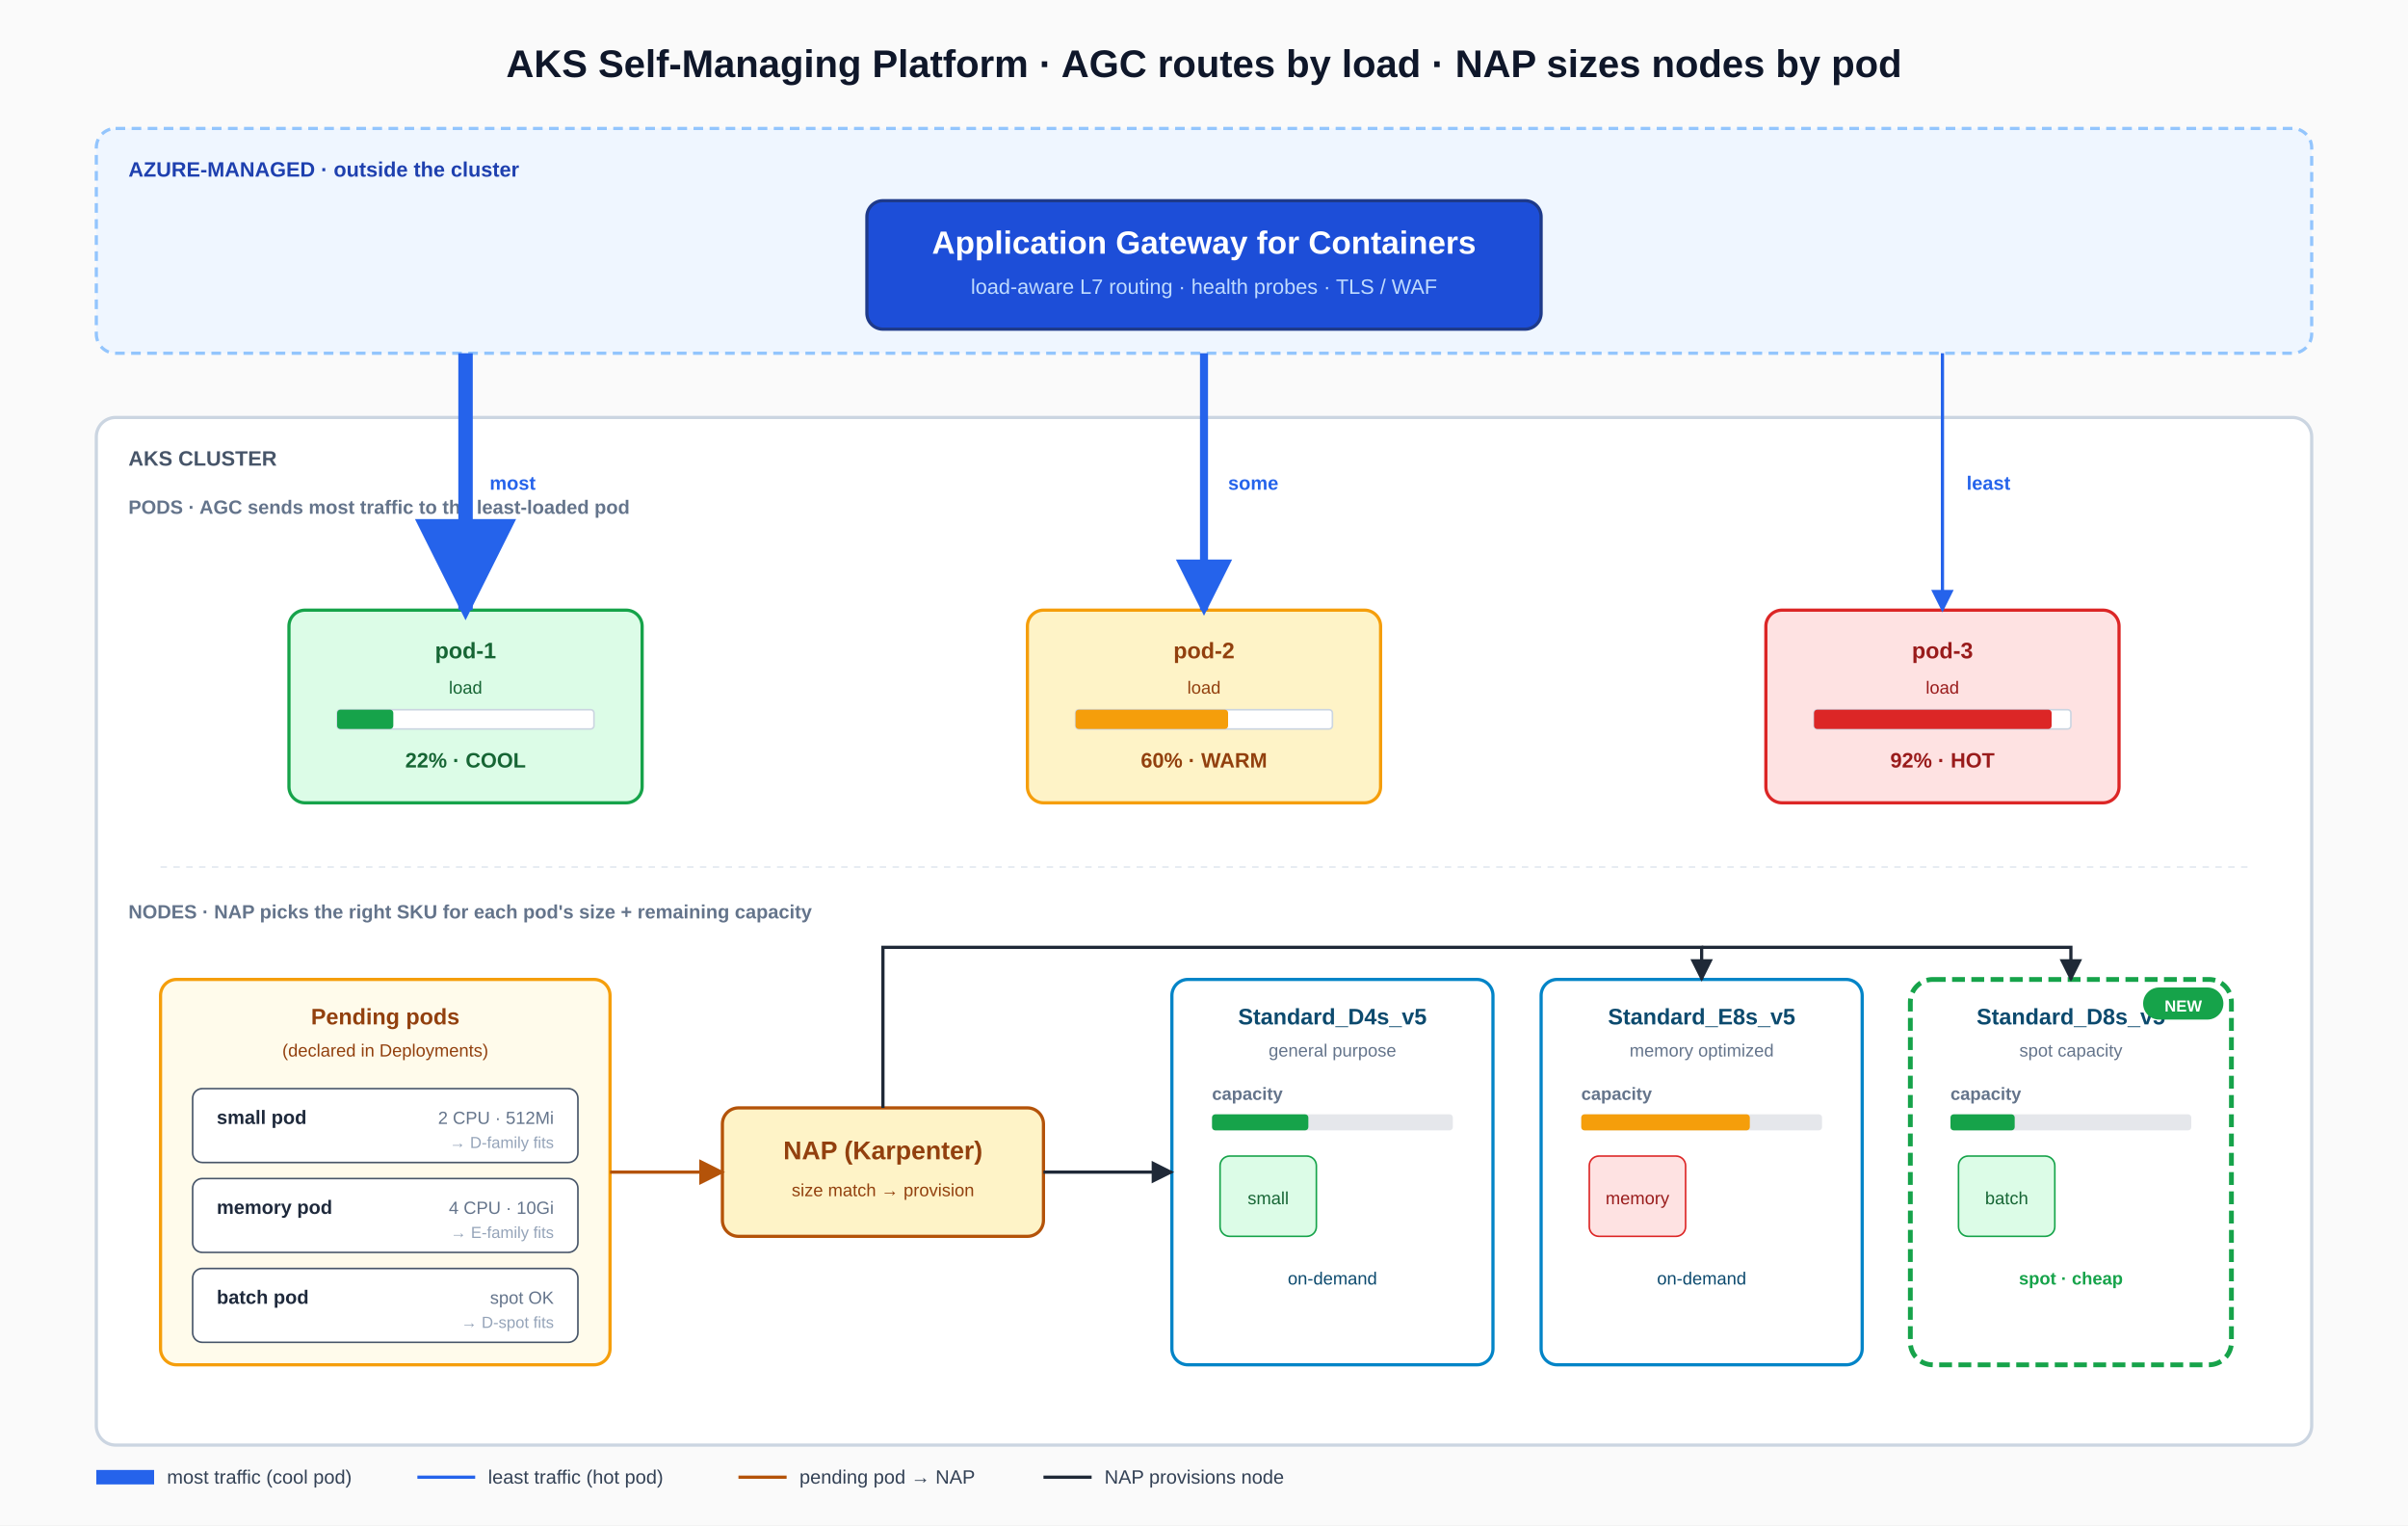
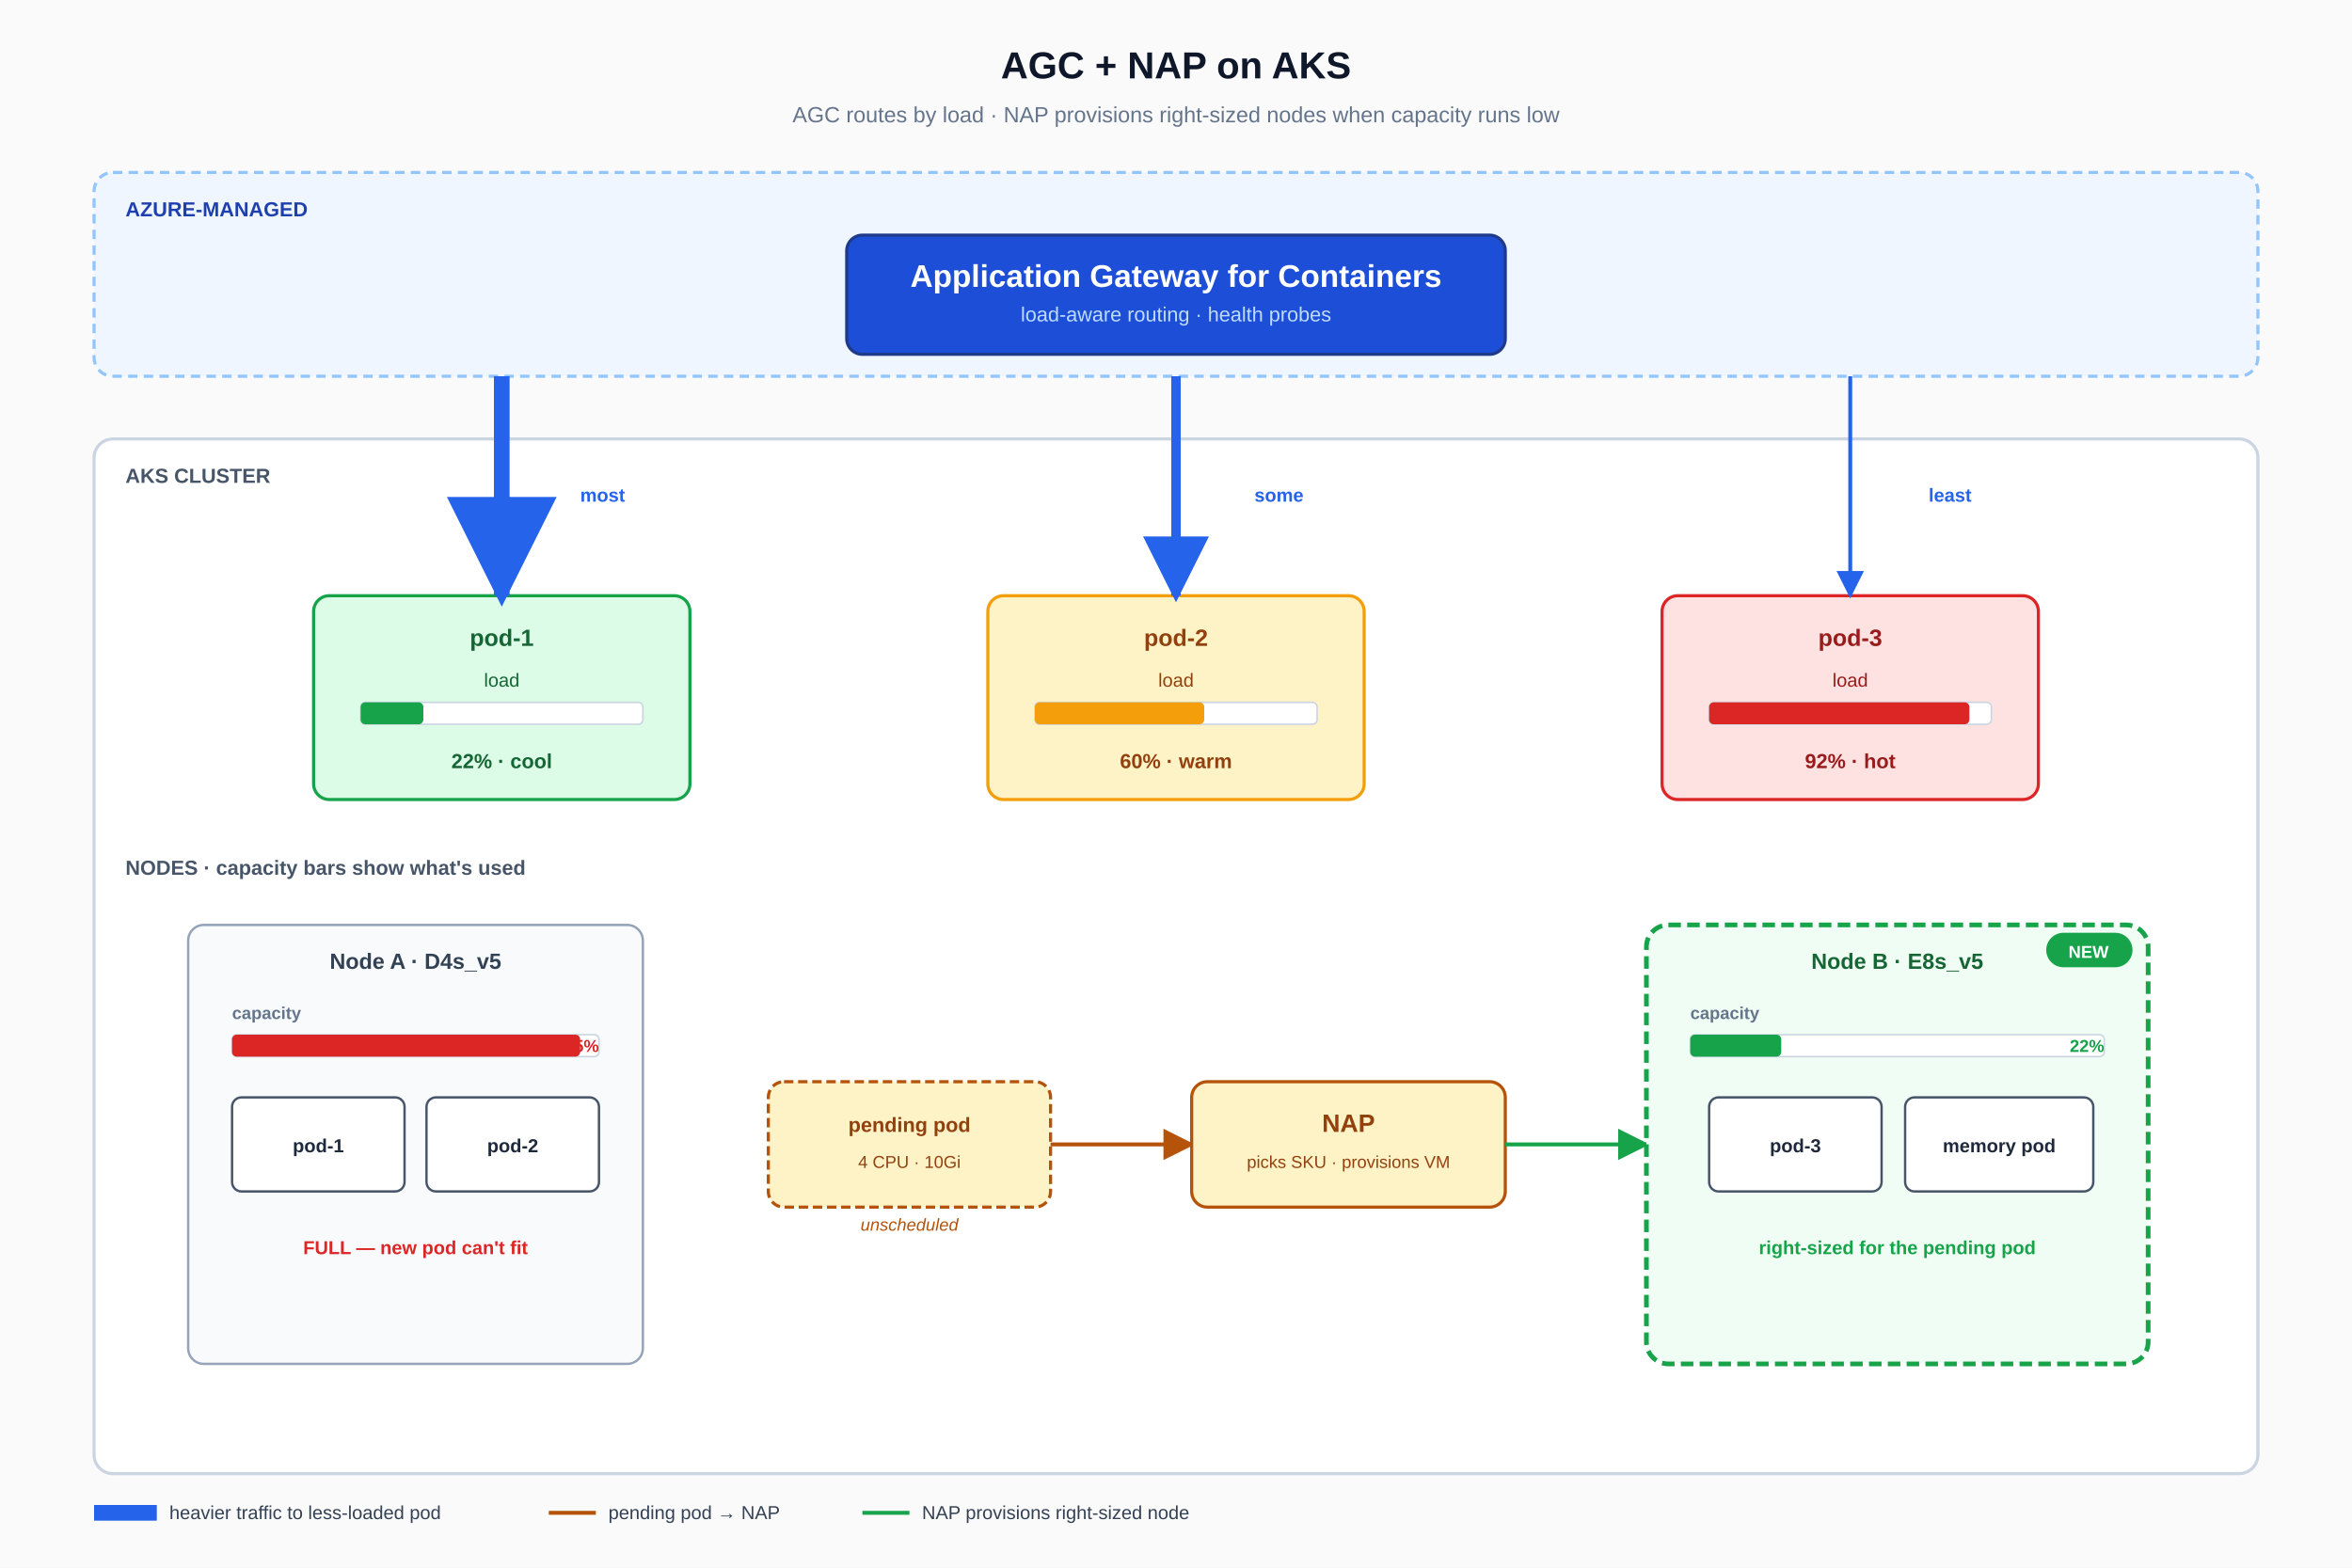
- <svg xmlns="http://www.w3.org/2000/svg" viewBox="0 0 1500 950" font-family="Segoe UI, Arial, sans-serif">
+ <svg xmlns="http://www.w3.org/2000/svg" viewBox="0 0 1500 1000" font-family="Segoe UI, Arial, sans-serif">
  <defs>
-     <marker id="arr" viewBox="0 0 10 10" refX="9" refY="5" markerWidth="7" markerHeight="7" orient="auto">
-       <path d="M0,0 L10,5 L0,10 z" fill="#1f2937" />
-     </marker>
    <marker id="arrBlue" viewBox="0 0 10 10" refX="9" refY="5" markerWidth="7" markerHeight="7" orient="auto">
      <path d="M0,0 L10,5 L0,10 z" fill="#2563eb" />
    </marker>
    <marker id="arrAmber" viewBox="0 0 10 10" refX="9" refY="5" markerWidth="8" markerHeight="8" orient="auto">
      <path d="M0,0 L10,5 L0,10 z" fill="#b45309" />
    </marker>
+     <marker id="arrGreen" viewBox="0 0 10 10" refX="9" refY="5" markerWidth="8" markerHeight="8" orient="auto">
+       <path d="M0,0 L10,5 L0,10 z" fill="#16a34a" />
+     </marker>
  </defs>
-   <rect width="1500" height="950" fill="#fafafa" />
-   <text x="750" y="48" font-size="24" fill="#0f172a" font-weight="700" text-anchor="middle">AKS Self-Managing Platform · AGC routes by load · NAP sizes nodes by pod</text>
-   <rect x="60" y="80" width="1380" height="140" rx="12" fill="#eff6ff" stroke="#93c5fd" stroke-width="2" stroke-dasharray="6 4" />
-   <text x="80" y="110" font-size="13" fill="#1e40af" font-weight="700">AZURE-MANAGED  ·  outside the cluster</text>
-   <rect x="540" y="125" width="420" height="80" rx="10" fill="#1d4ed8" stroke="#1e3a8a" stroke-width="2" />
-   <text x="750" y="158" font-size="20" fill="white" font-weight="700" text-anchor="middle">Application Gateway for Containers</text>
-   <text x="750" y="183" font-size="13" fill="#bfdbfe" text-anchor="middle">load-aware L7 routing  ·  health probes  ·  TLS / WAF</text>
-   <rect x="60" y="260" width="1380" height="640" rx="12" fill="#ffffff" stroke="#cbd5e1" stroke-width="2" />
-   <text x="80" y="290" font-size="13" fill="#475569" font-weight="700">AKS CLUSTER</text>
-   <text x="80" y="320" font-size="12" fill="#64748b" font-weight="600">PODS  ·  AGC sends most traffic to the least-loaded pod</text>
-   <g>
-     <rect x="180" y="380" width="220" height="120" rx="10" fill="#dcfce7" stroke="#16a34a" stroke-width="2" />
-     <text x="290" y="410" font-size="14" fill="#166534" font-weight="700" text-anchor="middle">pod-1</text>
-     <text x="290" y="432" font-size="11" fill="#166534" text-anchor="middle">load</text>
-     <rect x="210" y="442" width="160" height="12" rx="2" fill="#fff" stroke="#cbd5e1" />
-     <rect x="210" y="442" width="35" height="12" rx="2" fill="#16a34a" />
-     <text x="290" y="478" font-size="13" fill="#166534" font-weight="700" text-anchor="middle">22% · COOL</text>
-   </g>
-   <g>
-     <rect x="640" y="380" width="220" height="120" rx="10" fill="#fef3c7" stroke="#f59e0b" stroke-width="2" />
-     <text x="750" y="410" font-size="14" fill="#92400e" font-weight="700" text-anchor="middle">pod-2</text>
-     <text x="750" y="432" font-size="11" fill="#92400e" text-anchor="middle">load</text>
-     <rect x="670" y="442" width="160" height="12" rx="2" fill="#fff" stroke="#cbd5e1" />
-     <rect x="670" y="442" width="95" height="12" rx="2" fill="#f59e0b" />
-     <text x="750" y="478" font-size="13" fill="#92400e" font-weight="700" text-anchor="middle">60% · WARM</text>
-   </g>
-   <g>
-     <rect x="1100" y="380" width="220" height="120" rx="10" fill="#fee2e2" stroke="#dc2626" stroke-width="2" />
-     <text x="1210" y="410" font-size="14" fill="#991b1b" font-weight="700" text-anchor="middle">pod-3</text>
-     <text x="1210" y="432" font-size="11" fill="#991b1b" text-anchor="middle">load</text>
-     <rect x="1130" y="442" width="160" height="12" rx="2" fill="#fff" stroke="#cbd5e1" />
-     <rect x="1130" y="442" width="148" height="12" rx="2" fill="#dc2626" />
-     <text x="1210" y="478" font-size="13" fill="#991b1b" font-weight="700" text-anchor="middle">92% · HOT</text>
-   </g>
-   <line x1="290" y1="220" x2="290" y2="380" stroke="#2563eb" stroke-width="9" marker-end="url(#arrBlue)" />
-   <text x="305" y="305" font-size="12" fill="#2563eb" font-weight="700">most</text>
-   <line x1="750" y1="220" x2="750" y2="380" stroke="#2563eb" stroke-width="5" marker-end="url(#arrBlue)" />
-   <text x="765" y="305" font-size="12" fill="#2563eb" font-weight="700">some</text>
-   <line x1="1210" y1="220" x2="1210" y2="380" stroke="#2563eb" stroke-width="2" marker-end="url(#arrBlue)" />
-   <text x="1225" y="305" font-size="12" fill="#2563eb" font-weight="700">least</text>
-   <line x1="100" y1="540" x2="1400" y2="540" stroke="#e2e8f0" stroke-width="1" stroke-dasharray="4 4" />
-   <text x="80" y="572" font-size="12" fill="#64748b" font-weight="600">NODES  ·  NAP picks the right SKU for each pod's size + remaining capacity</text>
-   <g>
-     <rect x="100" y="610" width="280" height="240" rx="10" fill="#fffbeb" stroke="#f59e0b" stroke-width="2" />
-     <text x="240" y="638" font-size="14" fill="#92400e" font-weight="700" text-anchor="middle">Pending pods</text>
-     <text x="240" y="658" font-size="11" fill="#92400e" text-anchor="middle">(declared in Deployments)</text>
-     <rect x="120" y="678" width="240" height="46" rx="6" fill="#fff" stroke="#475569" />
-     <text x="135" y="700" font-size="12" fill="#1e293b" font-weight="600">small pod</text>
-     <text x="345" y="700" font-size="11" fill="#64748b" text-anchor="end">2 CPU · 512Mi</text>
-     <text x="345" y="715" font-size="10" fill="#94a3b8" text-anchor="end">→ D-family fits</text>
-     <rect x="120" y="734" width="240" height="46" rx="6" fill="#fff" stroke="#475569" />
-     <text x="135" y="756" font-size="12" fill="#1e293b" font-weight="600">memory pod</text>
-     <text x="345" y="756" font-size="11" fill="#64748b" text-anchor="end">4 CPU · 10Gi</text>
-     <text x="345" y="771" font-size="10" fill="#94a3b8" text-anchor="end">→ E-family fits</text>
-     <rect x="120" y="790" width="240" height="46" rx="6" fill="#fff" stroke="#475569" />
-     <text x="135" y="812" font-size="12" fill="#1e293b" font-weight="600">batch pod</text>
-     <text x="345" y="812" font-size="11" fill="#64748b" text-anchor="end">spot OK</text>
-     <text x="345" y="827" font-size="10" fill="#94a3b8" text-anchor="end">→ D-spot fits</text>
-   </g>
-   <rect x="450" y="690" width="200" height="80" rx="10" fill="#fef3c7" stroke="#b45309" stroke-width="2" />
-   <text x="550" y="722" font-size="16" fill="#92400e" font-weight="700" text-anchor="middle">NAP (Karpenter)</text>
-   <text x="550" y="745" font-size="11" fill="#92400e" text-anchor="middle">size match → provision</text>
-   <g>
-     <rect x="730" y="610" width="200" height="240" rx="10" fill="#ffffff" stroke="#0284c7" stroke-width="2" />
-     <text x="830" y="638" font-size="14" fill="#0c4a6e" font-weight="700" text-anchor="middle">Standard_D4s_v5</text>
-     <text x="830" y="658" font-size="11" fill="#64748b" text-anchor="middle">general purpose</text>
-     <text x="755" y="685" font-size="11" fill="#64748b" font-weight="600">capacity</text>
-     <rect x="755" y="694" width="150" height="10" rx="2" fill="#e5e7eb" />
-     <rect x="755" y="694" width="60" height="10" rx="2" fill="#16a34a" />
-     <rect x="760" y="720" width="60" height="50" rx="6" fill="#dcfce7" stroke="#16a34a" />
-     <text x="790" y="750" font-size="11" fill="#166534" text-anchor="middle">small</text>
-     <text x="830" y="800" font-size="11" fill="#0c4a6e" text-anchor="middle">on-demand</text>
-   </g>
-   <g>
-     <rect x="960" y="610" width="200" height="240" rx="10" fill="#ffffff" stroke="#0284c7" stroke-width="2" />
-     <text x="1060" y="638" font-size="14" fill="#0c4a6e" font-weight="700" text-anchor="middle">Standard_E8s_v5</text>
-     <text x="1060" y="658" font-size="11" fill="#64748b" text-anchor="middle">memory optimized</text>
-     <text x="985" y="685" font-size="11" fill="#64748b" font-weight="600">capacity</text>
-     <rect x="985" y="694" width="150" height="10" rx="2" fill="#e5e7eb" />
-     <rect x="985" y="694" width="105" height="10" rx="2" fill="#f59e0b" />
-     <rect x="990" y="720" width="60" height="50" rx="6" fill="#fee2e2" stroke="#dc2626" />
-     <text x="1020" y="750" font-size="11" fill="#991b1b" text-anchor="middle">memory</text>
-     <text x="1060" y="800" font-size="11" fill="#0c4a6e" text-anchor="middle">on-demand</text>
-   </g>
-   <g>
-     <rect x="1190" y="610" width="200" height="240" rx="14" fill="#ffffff" stroke="#16a34a" stroke-width="3" stroke-dasharray="8 4" />
-     <text x="1290" y="638" font-size="14" fill="#0c4a6e" font-weight="700" text-anchor="middle">Standard_D8s_v5</text>
-     <text x="1290" y="658" font-size="11" fill="#64748b" text-anchor="middle">spot capacity</text>
-     <text x="1215" y="685" font-size="11" fill="#64748b" font-weight="600">capacity</text>
-     <rect x="1215" y="694" width="150" height="10" rx="2" fill="#e5e7eb" />
-     <rect x="1215" y="694" width="40" height="10" rx="2" fill="#16a34a" />
-     <rect x="1220" y="720" width="60" height="50" rx="6" fill="#dcfce7" stroke="#16a34a" />
-     <text x="1250" y="750" font-size="11" fill="#166534" text-anchor="middle">batch</text>
-     <text x="1290" y="800" font-size="11" fill="#16a34a" text-anchor="middle" font-weight="700">spot · cheap</text>
-     <rect x="1335" y="615" width="50" height="20" rx="10" fill="#16a34a" />
-     <text x="1360" y="630" font-size="10" fill="white" font-weight="700" text-anchor="middle">NEW</text>
-   </g>
-   <line x1="380" y1="730" x2="450" y2="730" stroke="#b45309" stroke-width="2" marker-end="url(#arrAmber)" />
-   <line x1="650" y1="730" x2="730" y2="730" stroke="#1f2937" stroke-width="2" marker-end="url(#arr)" />
-   <line x1="650" y1="730" x2="960" y2="730" stroke="#1f2937" stroke-width="2" stroke-opacity="0" />
-   <path d="M 550 690 L 550 590 L 1060 590 L 1060 610" fill="none" stroke="#1f2937" stroke-width="2" marker-end="url(#arr)" />
-   <path d="M 1060 590 L 1290 590 L 1290 610" fill="none" stroke="#1f2937" stroke-width="2" marker-end="url(#arr)" />
-   <g transform="translate(60, 920)">
-     <line x1="0" y1="0" x2="36" y2="0" stroke="#2563eb" stroke-width="9" />
-     <text x="44" y="4" font-size="12" fill="#334155">most traffic (cool pod)</text>
-     <line x1="200" y1="0" x2="236" y2="0" stroke="#2563eb" stroke-width="2" />
-     <text x="244" y="4" font-size="12" fill="#334155">least traffic (hot pod)</text>
-     <line x1="400" y1="0" x2="430" y2="0" stroke="#b45309" stroke-width="2" />
-     <text x="438" y="4" font-size="12" fill="#334155">pending pod → NAP</text>
-     <line x1="590" y1="0" x2="620" y2="0" stroke="#1f2937" stroke-width="2" />
-     <text x="628" y="4" font-size="12" fill="#334155">NAP provisions node</text>
+   <rect width="1500" height="1000" fill="#fafafa" />
+   <text x="750" y="50" font-size="24" fill="#0f172a" font-weight="700" text-anchor="middle">AGC + NAP on AKS</text>
+   <text x="750" y="78" font-size="14" fill="#64748b" text-anchor="middle">AGC routes by load · NAP provisions right-sized nodes when capacity runs low</text>
+   <rect x="60" y="110" width="1380" height="130" rx="12" fill="#eff6ff" stroke="#93c5fd" stroke-width="2" stroke-dasharray="6 4" />
+   <text x="80" y="138" font-size="13" fill="#1e40af" font-weight="700">AZURE-MANAGED</text>
+   <rect x="540" y="150" width="420" height="76" rx="10" fill="#1d4ed8" stroke="#1e3a8a" stroke-width="2" />
+   <text x="750" y="183" font-size="20" fill="white" font-weight="700" text-anchor="middle">Application Gateway for Containers</text>
+   <text x="750" y="205" font-size="13" fill="#bfdbfe" text-anchor="middle">load-aware routing · health probes</text>
+   <rect x="60" y="280" width="1380" height="660" rx="12" fill="#ffffff" stroke="#cbd5e1" stroke-width="2" />
+   <text x="80" y="308" font-size="13" fill="#475569" font-weight="700">AKS CLUSTER</text>
+   <rect x="200" y="380" width="240" height="130" rx="10" fill="#dcfce7" stroke="#16a34a" stroke-width="2" />
+   <text x="320" y="412" font-size="15" fill="#166534" font-weight="700" text-anchor="middle">pod-1</text>
+   <text x="320" y="438" font-size="12" fill="#166534" text-anchor="middle">load</text>
+   <rect x="230" y="448" width="180" height="14" rx="3" fill="#fff" stroke="#cbd5e1" />
+   <rect x="230" y="448" width="40" height="14" rx="3" fill="#16a34a" />
+   <text x="320" y="490" font-size="13" fill="#166534" font-weight="700" text-anchor="middle">22% · cool</text>
+   <rect x="630" y="380" width="240" height="130" rx="10" fill="#fef3c7" stroke="#f59e0b" stroke-width="2" />
+   <text x="750" y="412" font-size="15" fill="#92400e" font-weight="700" text-anchor="middle">pod-2</text>
+   <text x="750" y="438" font-size="12" fill="#92400e" text-anchor="middle">load</text>
+   <rect x="660" y="448" width="180" height="14" rx="3" fill="#fff" stroke="#cbd5e1" />
+   <rect x="660" y="448" width="108" height="14" rx="3" fill="#f59e0b" />
+   <text x="750" y="490" font-size="13" fill="#92400e" font-weight="700" text-anchor="middle">60% · warm</text>
+   <rect x="1060" y="380" width="240" height="130" rx="10" fill="#fee2e2" stroke="#dc2626" stroke-width="2" />
+   <text x="1180" y="412" font-size="15" fill="#991b1b" font-weight="700" text-anchor="middle">pod-3</text>
+   <text x="1180" y="438" font-size="12" fill="#991b1b" text-anchor="middle">load</text>
+   <rect x="1090" y="448" width="180" height="14" rx="3" fill="#fff" stroke="#cbd5e1" />
+   <rect x="1090" y="448" width="166" height="14" rx="3" fill="#dc2626" />
+   <text x="1180" y="490" font-size="13" fill="#991b1b" font-weight="700" text-anchor="middle">92% · hot</text>
+   <line x1="320" y1="240" x2="320" y2="380" stroke="#2563eb" stroke-width="10" marker-end="url(#arrBlue)" />
+   <line x1="750" y1="240" x2="750" y2="380" stroke="#2563eb" stroke-width="6" marker-end="url(#arrBlue)" />
+   <line x1="1180" y1="240" x2="1180" y2="380" stroke="#2563eb" stroke-width="2.5" marker-end="url(#arrBlue)" />
+   <text x="370" y="320" font-size="12" fill="#2563eb" font-weight="700">most</text>
+   <text x="800" y="320" font-size="12" fill="#2563eb" font-weight="700">some</text>
+   <text x="1230" y="320" font-size="12" fill="#2563eb" font-weight="700">least</text>
+   <text x="80" y="558" font-size="13" fill="#475569" font-weight="700">NODES  ·  capacity bars show what's used</text>
+   <rect x="120" y="590" width="290" height="280" rx="10" fill="#f8fafc" stroke="#94a3b8" stroke-width="1.5" />
+   <text x="265" y="618" font-size="14" fill="#334155" font-weight="700" text-anchor="middle">Node A · D4s_v5</text>
+   <text x="148" y="650" font-size="11" fill="#64748b" font-weight="600">capacity</text>
+   <rect x="148" y="660" width="234" height="14" rx="3" fill="#fff" stroke="#cbd5e1" />
+   <rect x="148" y="660" width="222" height="14" rx="3" fill="#dc2626" />
+   <text x="382" y="671" font-size="11" fill="#dc2626" font-weight="700" text-anchor="end">95%</text>
+   <rect x="148" y="700" width="110" height="60" rx="6" fill="#fff" stroke="#475569" stroke-width="1.5" />
+   <text x="203" y="735" font-size="12" fill="#1e293b" font-weight="600" text-anchor="middle">pod-1</text>
+   <rect x="272" y="700" width="110" height="60" rx="6" fill="#fff" stroke="#475569" stroke-width="1.5" />
+   <text x="327" y="735" font-size="12" fill="#1e293b" font-weight="600" text-anchor="middle">pod-2</text>
+   <text x="265" y="800" font-size="12" fill="#dc2626" font-weight="700" text-anchor="middle">FULL — new pod can't fit</text>
+   <rect x="490" y="690" width="180" height="80" rx="10" fill="#fef3c7" stroke="#b45309" stroke-width="2" stroke-dasharray="6 3" />
+   <text x="580" y="722" font-size="13" fill="#92400e" font-weight="700" text-anchor="middle">pending pod</text>
+   <text x="580" y="745" font-size="11" fill="#92400e" text-anchor="middle">4 CPU · 10Gi</text>
+   <text x="580" y="785" font-size="11" fill="#b45309" text-anchor="middle" font-style="italic">unscheduled</text>
+   <line x1="670" y1="730" x2="760" y2="730" stroke="#b45309" stroke-width="2.5" marker-end="url(#arrAmber)" />
+   <rect x="760" y="690" width="200" height="80" rx="10" fill="#fef3c7" stroke="#b45309" stroke-width="2" />
+   <text x="860" y="722" font-size="16" fill="#92400e" font-weight="700" text-anchor="middle">NAP</text>
+   <text x="860" y="745" font-size="11" fill="#92400e" text-anchor="middle">picks SKU · provisions VM</text>
+   <line x1="960" y1="730" x2="1050" y2="730" stroke="#16a34a" stroke-width="2.5" marker-end="url(#arrGreen)" />
+   <rect x="1050" y="590" width="320" height="280" rx="14" fill="#f0fdf4" stroke="#16a34a" stroke-width="3" stroke-dasharray="8 4" />
+   <text x="1210" y="618" font-size="14" fill="#166534" font-weight="700" text-anchor="middle">Node B · E8s_v5</text>
+   <rect x="1305" y="595" width="55" height="22" rx="11" fill="#16a34a" />
+   <text x="1332" y="611" font-size="11" fill="white" font-weight="700" text-anchor="middle">NEW</text>
+   <text x="1078" y="650" font-size="11" fill="#64748b" font-weight="600">capacity</text>
+   <rect x="1078" y="660" width="264" height="14" rx="3" fill="#fff" stroke="#cbd5e1" />
+   <rect x="1078" y="660" width="58" height="14" rx="3" fill="#16a34a" />
+   <text x="1342" y="671" font-size="11" fill="#16a34a" font-weight="700" text-anchor="end">22%</text>
+   <rect x="1090" y="700" width="110" height="60" rx="6" fill="#fff" stroke="#475569" stroke-width="1.5" />
+   <text x="1145" y="735" font-size="12" fill="#1e293b" font-weight="600" text-anchor="middle">pod-3</text>
+   <rect x="1215" y="700" width="120" height="60" rx="6" fill="#fff" stroke="#475569" stroke-width="1.5" />
+   <text x="1275" y="735" font-size="12" fill="#1e293b" font-weight="600" text-anchor="middle">memory pod</text>
+   <text x="1210" y="800" font-size="12" fill="#16a34a" font-weight="700" text-anchor="middle">right-sized for the pending pod</text>
+   <g transform="translate(60, 965)">
+     <line x1="0" y1="0" x2="40" y2="0" stroke="#2563eb" stroke-width="10" />
+     <text x="48" y="4" font-size="12" fill="#334155">heavier traffic to less-loaded pod</text>
+     <line x1="290" y1="0" x2="320" y2="0" stroke="#b45309" stroke-width="2.5" />
+     <text x="328" y="4" font-size="12" fill="#334155">pending pod → NAP</text>
+     <line x1="490" y1="0" x2="520" y2="0" stroke="#16a34a" stroke-width="2.5" />
+     <text x="528" y="4" font-size="12" fill="#334155">NAP provisions right-sized node</text>
  </g>
</svg>
